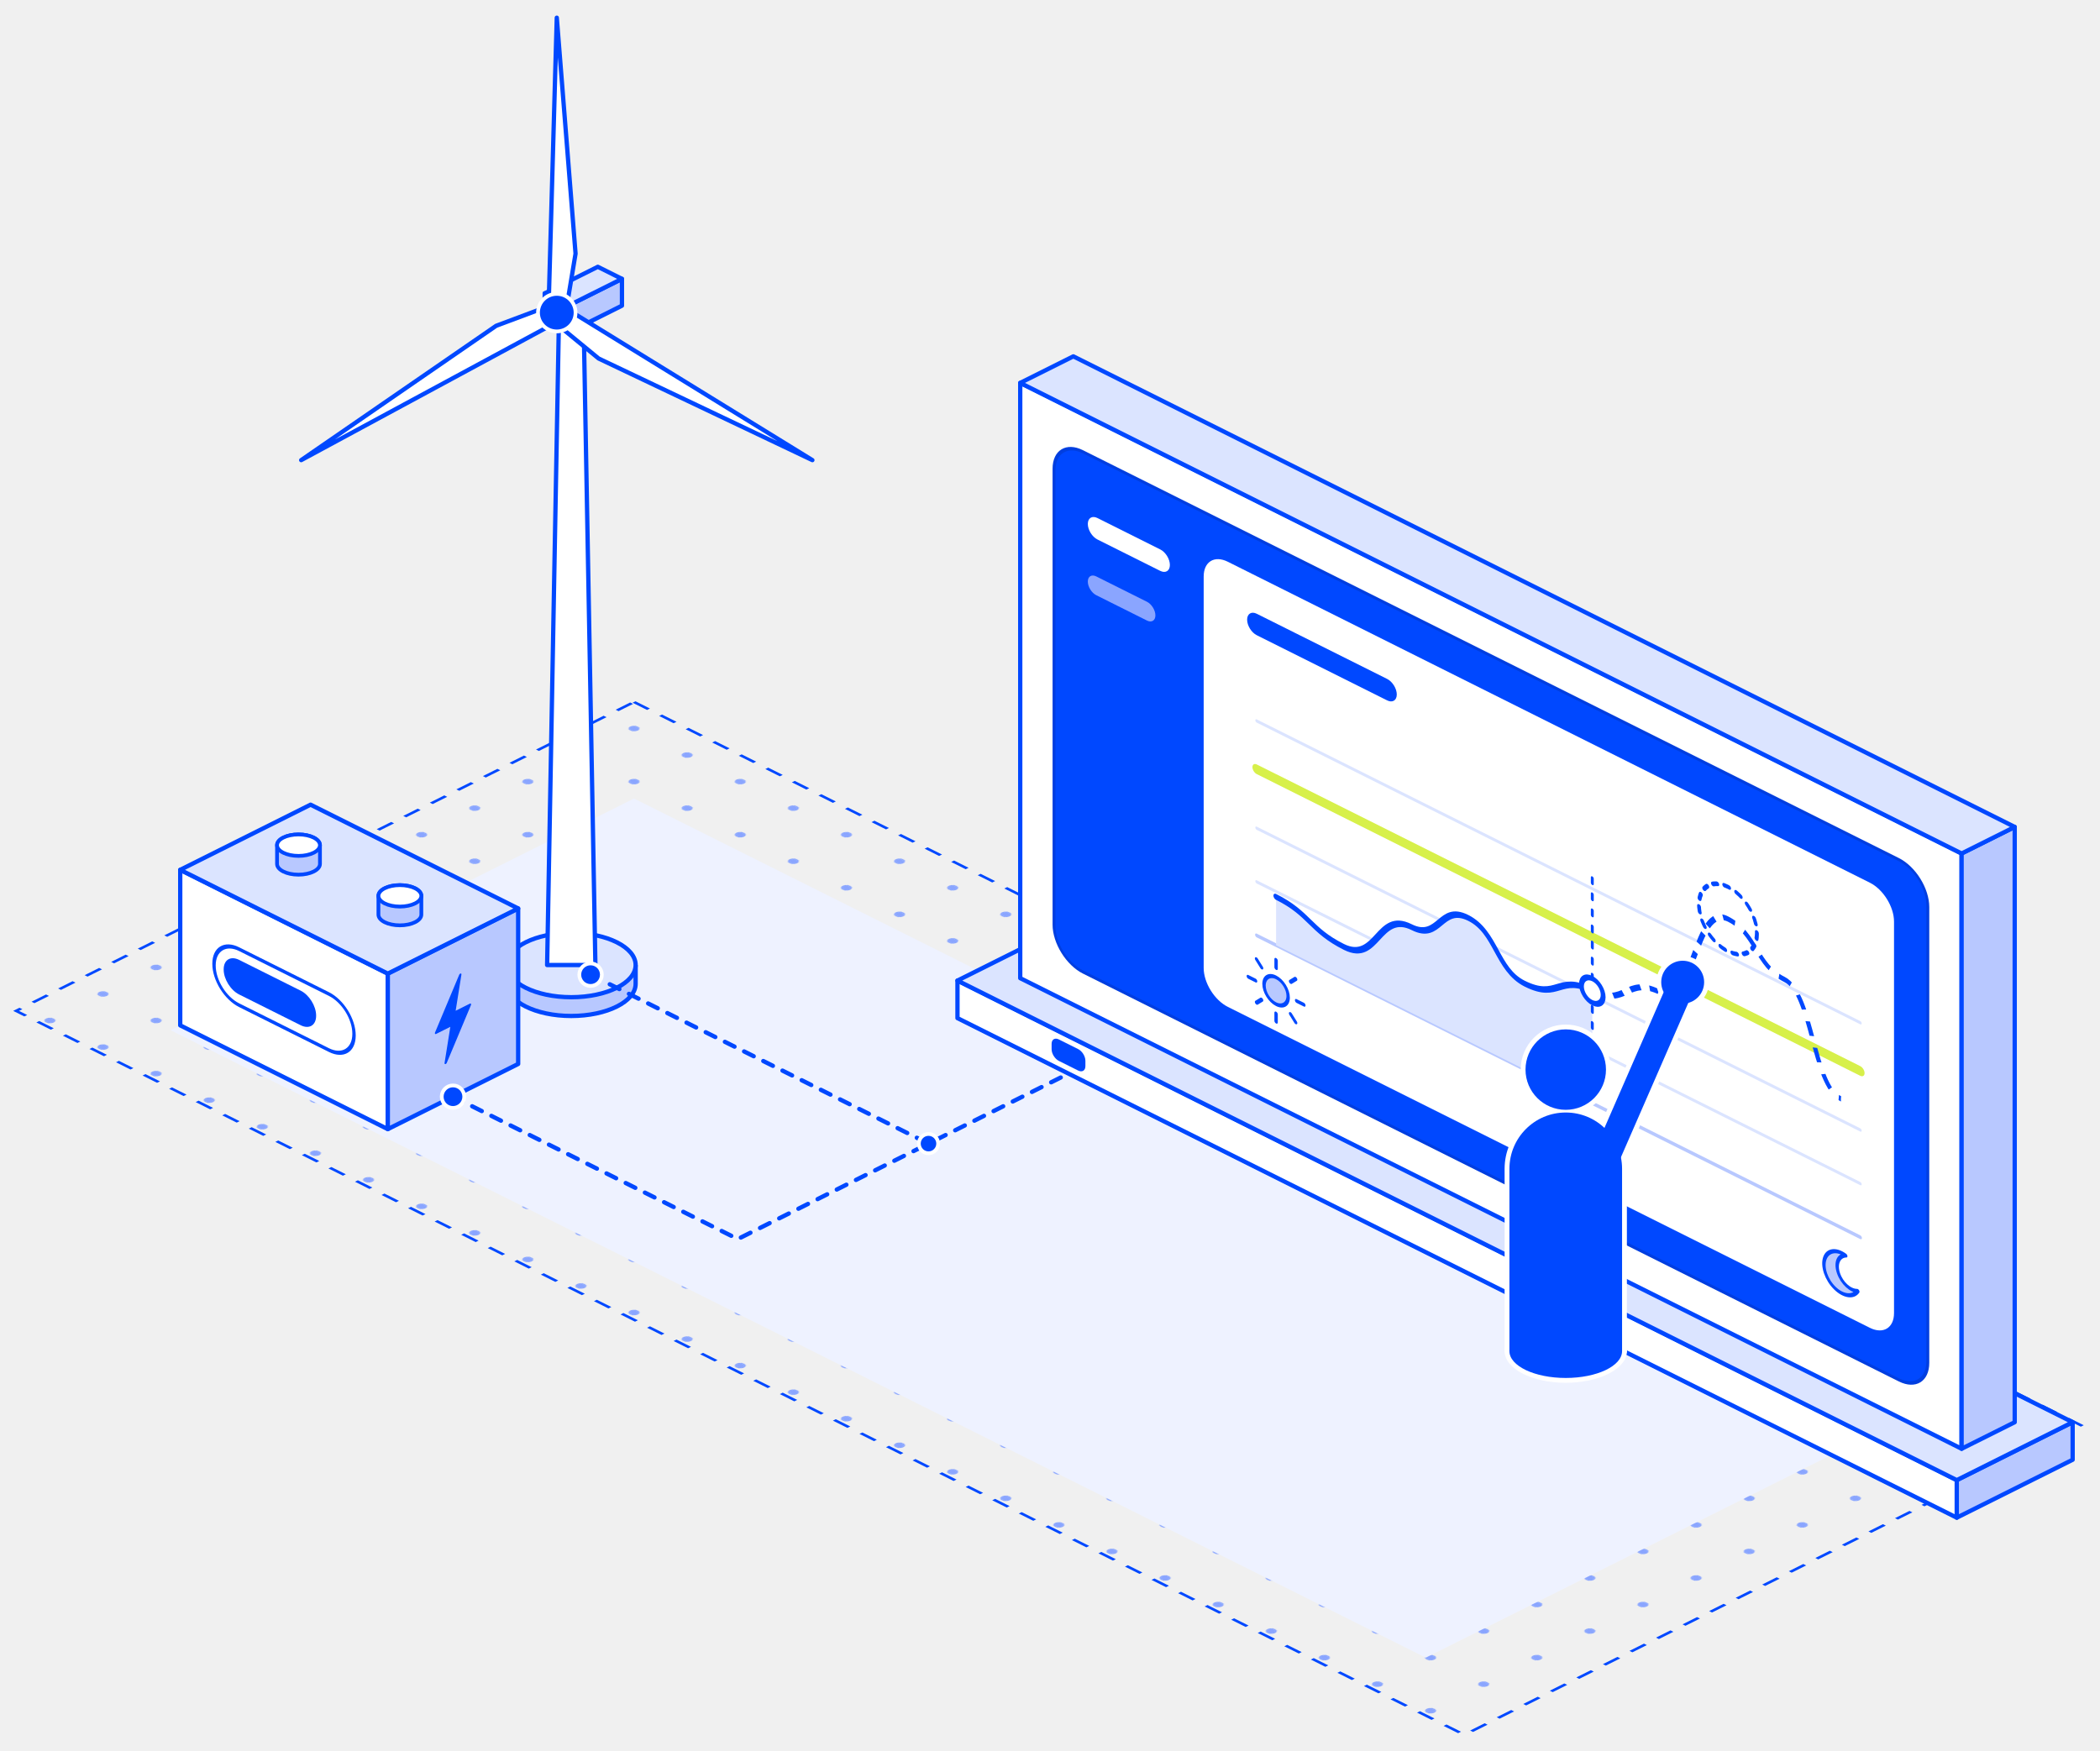
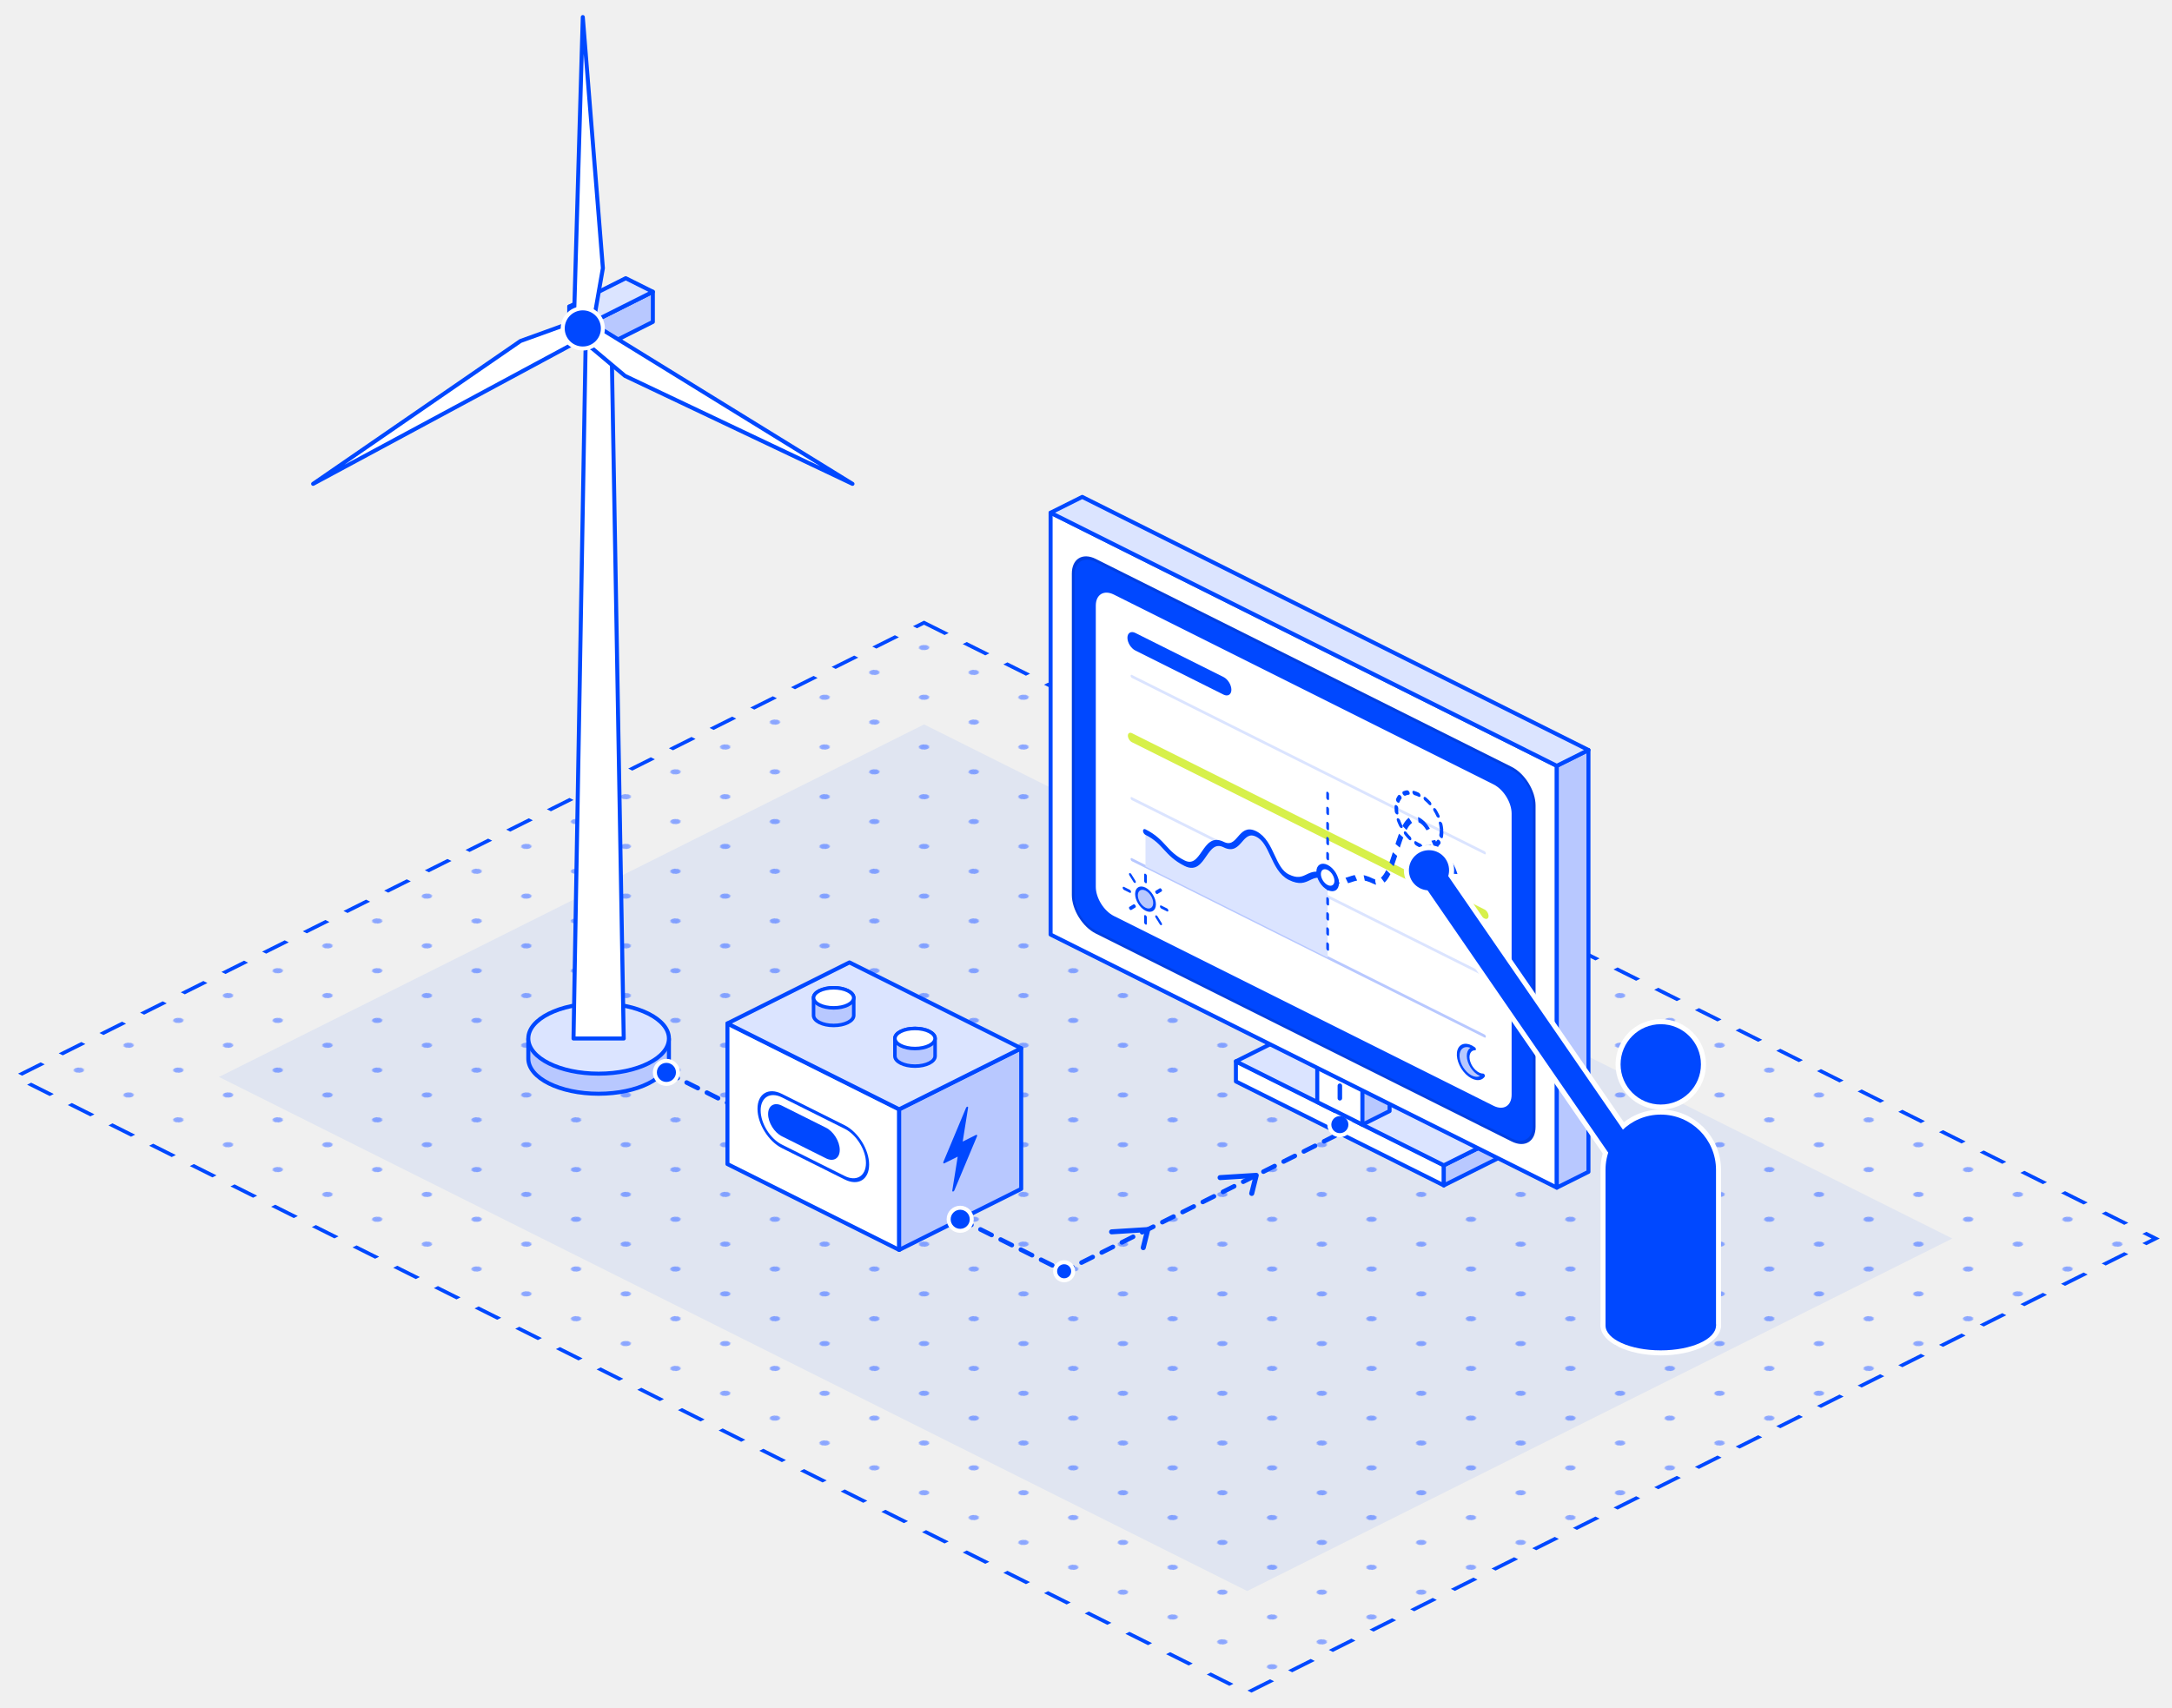
- <svg xmlns="http://www.w3.org/2000/svg" viewBox="-330 -251 783 653" role="img" aria-label="Isometric illustration for ClimateTech and energy product design. A white wind turbine, as on the expertise hub, and a battery with a charge gauge and a lightning bolt feed one dashed line across a dotted floor into a port on a large energy display. Its blue screen holds one day chart running from a sun to a moon: a solid line of measured readings stops at a now marker, a dashed forecast climbs over a flat lime target line to a peak tonight, ringed in dots. A solid blue Tcules designer points at the spot where the forecast breaks the target.">
+ <svg xmlns="http://www.w3.org/2000/svg" viewBox="-368 -248 865 680" role="img" aria-label="Isometric illustration for ClimateTech and energy product design. A tall white wind turbine, as on the expertise hub, stands on a dotted floor. One dashed line runs from its foot through a battery with a charge gauge and a lightning bolt, then on, with arrows, into the stand of a small monitor and up into its blue screen. The screen holds one day chart running from a sun to a moon: a solid line of measured readings stops at a now marker, and a dashed forecast climbs over a flat lime target line to a peak tonight, ringed in dots. A solid blue Tcules designer stands beside the monitor and points at that peak.">
  <defs>
    <pattern id="cte-dots" width="22" height="22" patternUnits="userSpaceOnUse">
      <circle cx="11" cy="11" r="1.6" fill="#8AA5FF" />
    </pattern>
  </defs>
-   <g transform="matrix(0.9 0.45 -0.9 0.45 -93.6 10.8)">
-     <rect width="600" height="256" fill="url(#cte-dots)" />
-     <rect width="600" height="256" fill="none" stroke="#0048FF" stroke-width="1.2" stroke-dasharray="6 5" />
-     <rect x="40" y="40" width="520" height="192" fill="#EEF2FF" />
+   <g transform="matrix(0.9 0.45 -0.9 0.45 0 0)">
+     <rect width="545" height="402" fill="url(#cte-dots)" />
+     <rect width="545" height="402" fill="none" stroke="#0048FF" stroke-width="1.8" stroke-dasharray="10 8" />
+     <rect x="45" y="45" width="455" height="312" fill="#0048FF" fill-opacity="0.07" />
  </g>
-   <polygon points="27,128.7 399.6,315 399.6,301 27,114.7" fill="#FFFFFF" stroke="#0048FF" stroke-width="1.6" stroke-linejoin="round" />
-   <polygon points="399.6,315 442.8,293.4 442.8,279.4 399.6,301" fill="#B8C8FF" stroke="#0048FF" stroke-width="1.6" stroke-linejoin="round" />
-   <polygon points="70.2,93.1 442.8,279.4 399.6,301 27,114.7" fill="#DBE4FF" stroke="#0048FF" stroke-width="1.6" stroke-linejoin="round" />
-   <g transform="matrix(0.9 0.45 0 1 62.1 135.3)">
-     <rect x="0" y="0" width="14" height="8" rx="3" fill="#0048FF" />
+   <path d="M-157.6 165.6 v8 a28 14 0 0 0 56 0 v-8" fill="#B8C8FF" stroke="#0048FF" stroke-width="1.6" stroke-linejoin="round" />
+   <ellipse cx="-129.6" cy="165.6" rx="28" ry="14" fill="#DBE4FF" stroke="#0048FF" stroke-width="1.6" />
+   <path d="M-139.6 165.6 L-134.6 -120.4 H-124.6 L-119.6 165.6 Z" fill="#FFFFFF" stroke="#0048FF" stroke-width="1.6" stroke-linejoin="round" />
+   <polygon points="-141.3,-113.9 -130.5,-108.5 -130.5,-120.5 -141.3,-125.9" fill="#FFFFFF" stroke="#0048FF" stroke-width="1.6" stroke-linejoin="round" />
+   <polygon points="-130.5,-108.5 -108,-119.8 -108,-131.8 -130.5,-120.5" fill="#B8C8FF" stroke="#0048FF" stroke-width="1.6" stroke-linejoin="round" />
+   <polygon points="-118.8,-137.2 -108,-131.8 -130.5,-120.5 -141.3,-125.9" fill="#DBE4FF" stroke="#0048FF" stroke-width="1.6" stroke-linejoin="round" />
+   <path d="M-139.4 -121.2 L-131.4 -121.2 L-127.9 -141.2 L-135.9 -241.2 Z" fill="#FFFFFF" stroke="#0048FF" stroke-width="1.6" stroke-linejoin="round" />
+   <path d="M-130.7 -118.3 L-134.7 -111.4 L-119.1 -98.3 L-28.5 -55.3 Z" fill="#FFFFFF" stroke="#0048FF" stroke-width="1.6" stroke-linejoin="round" />
+   <path d="M-137.6 -112.2 L-141.6 -119.1 L-160.7 -112.2 L-243.3 -55.3 Z" fill="#FFFFFF" stroke="#0048FF" stroke-width="1.6" stroke-linejoin="round" />
+   <circle cx="-135.9" cy="-117.2" r="8" fill="#0048FF" stroke="#FFFFFF" stroke-width="1.6" />
+   <path d="M-102.6 179.1 L-54 203.4" fill="none" stroke="#0048FF" stroke-width="1.8" stroke-dasharray="5 4" stroke-linecap="round" stroke-linejoin="round" />
+   <path d="M14.4 237.6 L55.8 258.3 L165.6 203.4" fill="none" stroke="#0048FF" stroke-width="1.8" stroke-dasharray="5 4" stroke-linecap="round" stroke-linejoin="round" />
+   <path d="M74.7 242.6 L89.1 241.7 L87.3 248.9" fill="none" stroke="#0048FF" stroke-width="2" stroke-linecap="round" stroke-linejoin="round" />
+   <path d="M117.9 221 L132.3 220.1 L130.5 227.3" fill="none" stroke="#0048FF" stroke-width="2" stroke-linecap="round" stroke-linejoin="round" />
+   <circle cx="-102.6" cy="179.1" r="4.6" fill="#0048FF" stroke="#FFFFFF" stroke-width="1.6" />
+   <circle cx="55.8" cy="258.3" r="3.6" fill="#0048FF" stroke="#FFFFFF" stroke-width="1.6" />
+   <polygon points="-78.3,215.6 -9.9,249.8 -9.9,193.8 -78.3,159.6" fill="#FFFFFF" stroke="#0048FF" stroke-width="1.6" stroke-linejoin="round" />
+   <polygon points="-9.9,249.8 38.7,225.5 38.7,169.5 -9.9,193.8" fill="#B8C8FF" stroke="#0048FF" stroke-width="1.6" stroke-linejoin="round" />
+   <polygon points="-29.7,135.3 38.7,169.5 -9.9,193.8 -78.3,159.6" fill="#DBE4FF" stroke="#0048FF" stroke-width="1.6" stroke-linejoin="round" />
+   <path d="M-44 156.4 v-7 a8 4 0 0 1 16 0 v7 a8 4 0 0 1 -16 0 Z" fill="#B8C8FF" stroke="#0048FF" stroke-width="1.4" stroke-linejoin="round" />
+   <ellipse cx="-36" cy="149.4" rx="8" ry="4" fill="#FFFFFF" stroke="#0048FF" stroke-width="1.4" />
+   <path d="M-11.6 172.6 v-7 a8 4 0 0 1 16 0 v7 a8 4 0 0 1 -16 0 Z" fill="#B8C8FF" stroke="#0048FF" stroke-width="1.4" stroke-linejoin="round" />
+   <ellipse cx="-3.6" cy="165.6" rx="8" ry="4" fill="#FFFFFF" stroke="#0048FF" stroke-width="1.4" />
+   <g transform="matrix(0.9 0.45 0 1 -78.3 159.6)">
+     <rect x="14" y="17.9" width="48" height="20.2" rx="10.1" fill="#FFFFFF" stroke="#0048FF" stroke-width="1.4" />
+     <rect x="18" y="21.9" width="31.7" height="12.2" rx="6.1" fill="#0048FF" />
  </g>
-   <polygon points="50.4,113.8 401.4,289.3 401.4,67.3 50.4,-108.2" fill="#FFFFFF" stroke="#0048FF" stroke-width="1.6" stroke-linejoin="round" />
-   <polygon points="401.4,289.3 421.2,279.4 421.2,57.4 401.4,67.3" fill="#B8C8FF" stroke="#0048FF" stroke-width="1.6" stroke-linejoin="round" />
-   <polygon points="70.2,-118.1 421.2,57.4 401.4,67.3 50.4,-108.2" fill="#DBE4FF" stroke="#0048FF" stroke-width="1.6" stroke-linejoin="round" />
-   <g transform="matrix(0.9 0.45 0 1 50.4 -108.2)">
-     <rect x="14" y="14" width="362" height="194" rx="12" fill="#0048FF" stroke="#003EE0" stroke-width="1.2" />
-     <g transform="translate(14 14)">
-       <rect x="14" y="22" width="34" height="8" rx="4" fill="#FFFFFF" />
-       <rect x="14" y="44" width="28" height="7" rx="3.5" fill="#8AA5FF" />
-       <rect x="62" y="14" width="286" height="166" rx="10" fill="#FFFFFF" />
-       <rect x="80" y="28" width="62" height="8" rx="4" fill="#0048FF" />
-       <path d="M84 128 H334" stroke="#DBE4FF" stroke-width="1.2" stroke-linecap="round" />
-       <path d="M84 108 H334" stroke="#DBE4FF" stroke-width="1.2" stroke-linecap="round" />
-       <path d="M84 68 H334" stroke="#DBE4FF" stroke-width="1.2" stroke-linecap="round" />
-       <path d="M84 148 H334" stroke="#B8C8FF" stroke-width="1.4" stroke-linecap="round" />
-       <path d="M92 130 C106 130 106 136 120.1 136 C134.1 136 134.1 116 148.2 116 C159.9 116 159.9 102 171.6 102 C183.3 102 183.3 116 195 116 C209 116 209 106 223 106 L223 148 L92 148 Z" fill="#DBE4FF" />
-       <path d="M84 86 H334" stroke="#D7F04A" stroke-width="3.6" stroke-linecap="round" />
-       <path d="M223 106 C237.1 106 237.1 94 251.1 94 C265.2 94 265.2 54 279.2 54 C290.9 54 290.9 66 302.6 66 C314.3 66 314.3 100 326 100" fill="none" stroke="#0048FF" stroke-width="2" stroke-dasharray="5 4" stroke-linecap="butt" />
-       <path d="M92 130 C106 130 106 136 120.1 136 C134.1 136 134.1 116 148.2 116 C159.9 116 159.9 102 171.6 102 C183.3 102 183.3 116 195 116 C209 116 209 106 223 106" fill="none" stroke="#0048FF" stroke-width="2.2" stroke-linecap="round" stroke-linejoin="round" />
-       <path d="M223 64 V148" stroke="#0048FF" stroke-width="1.2" stroke-dasharray="2 4" stroke-linecap="round" />
-       <circle cx="223" cy="106" r="4.5" fill="#FFFFFF" stroke="#0048FF" stroke-width="2" />
-       <circle cx="279.2" cy="54" r="12" fill="none" stroke="#0048FF" stroke-width="1.6" stroke-dasharray="2 3" stroke-linecap="round" />
-       <circle cx="92" cy="165" r="5" fill="#B8C8FF" stroke="#0048FF" stroke-width="1.4" />
-       <path d="M100.5 165 L103.5 165 M98 171 L100.1 173.1 M92 173.5 L92 176.5 M86 171 L83.9 173.1 M83.5 165 L80.5 165 M86 159 L83.9 156.9 M92 156.5 L92 153.5 M98 159 L100.1 156.9" stroke="#0048FF" stroke-width="1.4" stroke-linecap="round" />
-       <path d="M328 157.5 A7.5 7.5 0 1 0 333 168.5 A6 6 0 0 1 328 157.5 Z" fill="#B8C8FF" stroke="#0048FF" stroke-width="1.4" stroke-linejoin="round" />
+   <g transform="matrix(0.9 -0.45 0 1 -9.9 193.8)">
+     <path d="M30 13 L20 30 L26.5 30 L24 43 L34 26 L27.5 26 Z" fill="#0048FF" stroke="#0048FF" stroke-width="1" stroke-linejoin="round" />
+   </g>
+   <circle cx="14.4" cy="237.6" r="4.6" fill="#0048FF" stroke="#FFFFFF" stroke-width="1.6" />
+   <polygon points="124.2,182.7 207,224.1 207,216.1 124.2,174.7" fill="#FFFFFF" stroke="#0048FF" stroke-width="1.6" stroke-linejoin="round" />
+   <polygon points="207,224.1 252,201.6 252,193.6 207,216.1" fill="#B8C8FF" stroke="#0048FF" stroke-width="1.6" stroke-linejoin="round" />
+   <polygon points="169.2,152.2 252,193.6 207,216.1 124.2,174.7" fill="#DBE4FF" stroke="#0048FF" stroke-width="1.6" stroke-linejoin="round" />
+   <circle cx="165.6" cy="199.9" r="4.2" fill="#0048FF" stroke="#FFFFFF" stroke-width="1.6" />
+   <polygon points="156.6,190.9 174.6,199.9 174.6,167.9 156.6,158.9" fill="#FFFFFF" stroke="#0048FF" stroke-width="1.6" stroke-linejoin="round" />
+   <polygon points="174.6,199.9 185.4,194.5 185.4,162.5 174.6,167.9" fill="#B8C8FF" stroke="#0048FF" stroke-width="1.6" stroke-linejoin="round" />
+   <polygon points="167.4,153.5 185.4,162.5 174.6,167.9 156.6,158.9" fill="#DBE4FF" stroke="#0048FF" stroke-width="1.6" stroke-linejoin="round" />
+   <path d="M165.6 189.4 L165.6 163.4" fill="none" stroke="#0048FF" stroke-width="1.8" stroke-dasharray="5 4" stroke-linecap="round" stroke-linejoin="round" />
+   <polygon points="50.4,124.2 252,225 252,57 50.4,-43.8" fill="#FFFFFF" stroke="#0048FF" stroke-width="1.6" stroke-linejoin="round" />
+   <polygon points="252,225 264.6,218.7 264.6,50.7 252,57" fill="#B8C8FF" stroke="#0048FF" stroke-width="1.6" stroke-linejoin="round" />
+   <polygon points="63,-50.1 264.6,50.7 252,57 50.4,-43.8" fill="#DBE4FF" stroke="#0048FF" stroke-width="1.6" stroke-linejoin="round" />
+   <g transform="matrix(0.9 0.45 0 1 50.4 -43.8)">
+     <rect x="10" y="10" width="204" height="148" rx="10" fill="#0048FF" stroke="#003EE0" stroke-width="1.2" />
+     <g transform="translate(10 10)">
+       <rect x="10" y="10" width="184" height="128" rx="8" fill="#FFFFFF" />
+       <rect x="24" y="21" width="46" height="7" rx="3.5" fill="#0048FF" />
+       <path d="M26 87.7 H182" stroke="#DBE4FF" stroke-width="1.2" stroke-linecap="round" />
+       <path d="M26 39 H182" stroke="#DBE4FF" stroke-width="1.2" stroke-linecap="round" />
+       <path d="M26 112 H182" stroke="#B8C8FF" stroke-width="1.2" stroke-linecap="round" />
+       <path d="M32 98.3 C40.6 98.3 40.6 102.9 49.3 102.9 C57.9 102.9 57.9 87.7 66.6 87.7 C73.8 87.7 73.8 77 81 77 C88.2 77 88.2 87.7 95.4 87.7 C104 87.7 104 80.1 112.6 80.1 L112.6 112 L32 112 Z" fill="#DBE4FF" />
+       <path d="M26 63.4 H182" stroke="#D7F04A" stroke-width="3.6" stroke-linecap="round" />
+       <path d="M112.6 80.1 C122.7 80.1 122.7 72.5 132.8 72.5 C142.9 72.5 142.9 39 153 39 C159.4 39 159.4 49.7 165.9 49.7 C171 49.7 171 69.4 176 69.4" fill="none" stroke="#0048FF" stroke-width="2" stroke-dasharray="5 4" stroke-linecap="butt" />
+       <path d="M32 98.3 C40.6 98.3 40.6 102.9 49.3 102.9 C57.9 102.9 57.9 87.7 66.6 87.7 C73.8 87.7 73.8 77 81 77 C88.2 77 88.2 87.7 95.4 87.7 C104 87.7 104 80.1 112.6 80.1" fill="none" stroke="#0048FF" stroke-width="2.2" stroke-linecap="round" stroke-linejoin="round" />
+       <path d="M112.6 46.6 V112" stroke="#0048FF" stroke-width="1.2" stroke-dasharray="2 4" stroke-linecap="round" />
+       <circle cx="112.6" cy="80.1" r="4" fill="#FFFFFF" stroke="#0048FF" stroke-width="2" />
+       <circle cx="153" cy="39" r="10" fill="none" stroke="#0048FF" stroke-width="1.6" stroke-dasharray="2 3" stroke-linecap="round" />
+       <circle cx="32" cy="125" r="4" fill="#B8C8FF" stroke="#0048FF" stroke-width="1.2" />
+       <path d="M39 125 L41.5 125 M36.9 129.9 L38.7 131.7 M32 132 L32 134.5 M27.1 129.9 L25.3 131.7 M25 125 L22.5 125 M27.1 120.1 L25.3 118.3 M32 118 L32 115.5 M36.9 120.1 L38.7 118.3" stroke="#0048FF" stroke-width="1.2" stroke-linecap="round" />
+       <path d="M177.6 119 A6 6 0 1 0 181.6 127.8 A4.8 4.8 0 0 1 177.6 119 Z" fill="#B8C8FF" stroke="#0048FF" stroke-width="1.2" stroke-linejoin="round" />
    </g>
  </g>
-   <path d="M-141 108.9 v7 a24 12 0 0 0 48 0 v-7" fill="#B8C8FF" stroke="#0048FF" stroke-width="1.6" stroke-linejoin="round" />
-   <ellipse cx="-117" cy="108.9" rx="24" ry="12" fill="#DBE4FF" stroke="#0048FF" stroke-width="1.6" />
-   <path d="M-109.8 112.5 L16.2 175.5 L68.4 149.4" fill="none" stroke="#0048FF" stroke-width="1.6" stroke-dasharray="4 4" stroke-linecap="round" stroke-linejoin="round" />
-   <path d="M-161.1 158 L-54.9 211.1 L16.2 175.5" fill="none" stroke="#0048FF" stroke-width="1.6" stroke-dasharray="4 4" stroke-linecap="round" stroke-linejoin="round" />
-   <circle cx="16.2" cy="175.5" r="3.6" fill="#0048FF" stroke="#FFFFFF" stroke-width="1.4" />
-   <path d="M-126 108.9 L-121.5 -137.1 H-112.5 L-108 108.9 Z" fill="#FFFFFF" stroke="#0048FF" stroke-width="1.6" stroke-linejoin="round" />
-   <circle cx="-109.8" cy="112.5" r="4.2" fill="#0048FF" stroke="#FFFFFF" stroke-width="1.4" />
-   <polygon points="-126.9,-131.6 -117.9,-127.1 -117.9,-137.1 -126.9,-141.6" fill="#FFFFFF" stroke="#0048FF" stroke-width="1.6" stroke-linejoin="round" />
-   <polygon points="-117.9,-127.1 -98.1,-137 -98.1,-147 -117.9,-137.1" fill="#B8C8FF" stroke="#0048FF" stroke-width="1.6" stroke-linejoin="round" />
-   <polygon points="-107.1,-151.5 -98.1,-147 -117.9,-137.1 -126.9,-141.6" fill="#DBE4FF" stroke="#0048FF" stroke-width="1.6" stroke-linejoin="round" />
-   <path d="M-125.4 -138.4 L-118.4 -138.4 L-115.4 -156.4 L-122.4 -244.4 Z" fill="#FFFFFF" stroke="#0048FF" stroke-width="1.6" stroke-linejoin="round" />
-   <path d="M-117.4 -135 L-120.9 -128.9 L-106.8 -117.3 L-27.1 -79.4 Z" fill="#FFFFFF" stroke="#0048FF" stroke-width="1.6" stroke-linejoin="round" />
-   <path d="M-124.4 -129.8 L-127.9 -135.9 L-145 -129.5 L-217.7 -79.4 Z" fill="#FFFFFF" stroke="#0048FF" stroke-width="1.6" stroke-linejoin="round" />
-   <circle cx="-122.4" cy="-134.4" r="7" fill="#0048FF" stroke="#FFFFFF" stroke-width="1.4" />
-   <polygon points="-262.8,131.4 -185.4,170.1 -185.4,112.1 -262.8,73.4" fill="#FFFFFF" stroke="#0048FF" stroke-width="1.6" stroke-linejoin="round" />
-   <polygon points="-185.4,170.1 -136.8,145.8 -136.8,87.8 -185.4,112.1" fill="#B8C8FF" stroke="#0048FF" stroke-width="1.6" stroke-linejoin="round" />
-   <polygon points="-214.2,49.1 -136.8,87.8 -185.4,112.1 -262.8,73.4" fill="#DBE4FF" stroke="#0048FF" stroke-width="1.6" stroke-linejoin="round" />
-   <path d="M-226.7 71.2 v-7 a8 4 0 0 1 16 0 v7 a8 4 0 0 1 -16 0 Z" fill="#B8C8FF" stroke="#0048FF" stroke-width="1.4" stroke-linejoin="round" />
-   <ellipse cx="-218.7" cy="64.2" rx="8" ry="4" fill="#FFFFFF" stroke="#0048FF" stroke-width="1.4" />
-   <path d="M-188.9 90.1 v-7 a8 4 0 0 1 16 0 v7 a8 4 0 0 1 -16 0 Z" fill="#B8C8FF" stroke="#0048FF" stroke-width="1.4" stroke-linejoin="round" />
-   <ellipse cx="-180.9" cy="83.1" rx="8" ry="4" fill="#FFFFFF" stroke="#0048FF" stroke-width="1.4" />
-   <g transform="matrix(0.9 0.45 0 1 -262.8 73.4)">
-     <rect x="14" y="18.6" width="58" height="20.9" rx="10.4" fill="#FFFFFF" stroke="#0048FF" stroke-width="1.4" />
-     <rect x="18" y="22.6" width="38.3" height="12.9" rx="6.4" fill="#0048FF" />
-   </g>
-   <g transform="matrix(0.9 -0.45 0 1 -185.4 112.1)">
-     <path d="M30 14 L20 31 L26.5 31 L24 44 L34 27 L27.5 27 Z" fill="#0048FF" stroke="#0048FF" stroke-width="1" stroke-linejoin="round" />
-   </g>
-   <circle cx="-161.1" cy="158" r="4.2" fill="#0048FF" stroke="#FFFFFF" stroke-width="1.4" />
-   <path d="M232.8 252.9 V184.9 A21 21 0 0 1 274.8 184.9 V252.9 Z" fill="#FFFFFF" stroke="#FFFFFF" stroke-width="3.6" stroke-linejoin="round" />
-   <ellipse cx="253.8" cy="252.9" rx="22.8" ry="11.8" fill="#FFFFFF" />
-   <circle cx="253.8" cy="147.9" r="16.8" fill="#FFFFFF" />
-   <path d="M261.8 196.9 L297.4 115.3" stroke="#FFFFFF" stroke-width="13.6" stroke-linecap="round" />
-   <circle cx="297.4" cy="115.3" r="9.8" fill="#FFFFFF" />
-   <path d="M232.8 252.9 V184.9 A21 21 0 0 1 274.8 184.9 V252.9 Z" fill="#0048FF" />
-   <ellipse cx="253.8" cy="252.9" rx="21" ry="10" fill="#0048FF" />
-   <circle cx="253.8" cy="147.9" r="15" fill="#0048FF" />
-   <path d="M261.8 196.9 L297.4 115.3" stroke="#0048FF" stroke-width="10" stroke-linecap="round" />
-   <circle cx="297.4" cy="115.3" r="8" fill="#0048FF" />
+   <path d="M271.4 279.9 V217.9 A22 22 0 0 1 315.4 217.9 V279.9 Z" fill="#FFFFFF" stroke="#FFFFFF" stroke-width="4" stroke-linejoin="round" />
+   <ellipse cx="293.4" cy="279.9" rx="24" ry="11.9" fill="#FFFFFF" />
+   <circle cx="293.4" cy="175.9" r="18" fill="#FFFFFF" />
+   <path d="M287.4 223.9 L201.1 98.6" stroke="#FFFFFF" stroke-width="14" stroke-linecap="round" />
+   <circle cx="201.1" cy="98.6" r="10" fill="#FFFFFF" />
+   <path d="M271.4 279.9 V217.9 A22 22 0 0 1 315.4 217.9 V279.9 Z" fill="#0048FF" />
+   <ellipse cx="293.4" cy="279.9" rx="22" ry="9.9" fill="#0048FF" />
+   <circle cx="293.4" cy="175.9" r="16" fill="#0048FF" />
+   <path d="M287.4 223.9 L201.1 98.6" stroke="#0048FF" stroke-width="10" stroke-linecap="round" />
+   <circle cx="201.1" cy="98.6" r="8" fill="#0048FF" />
</svg>
